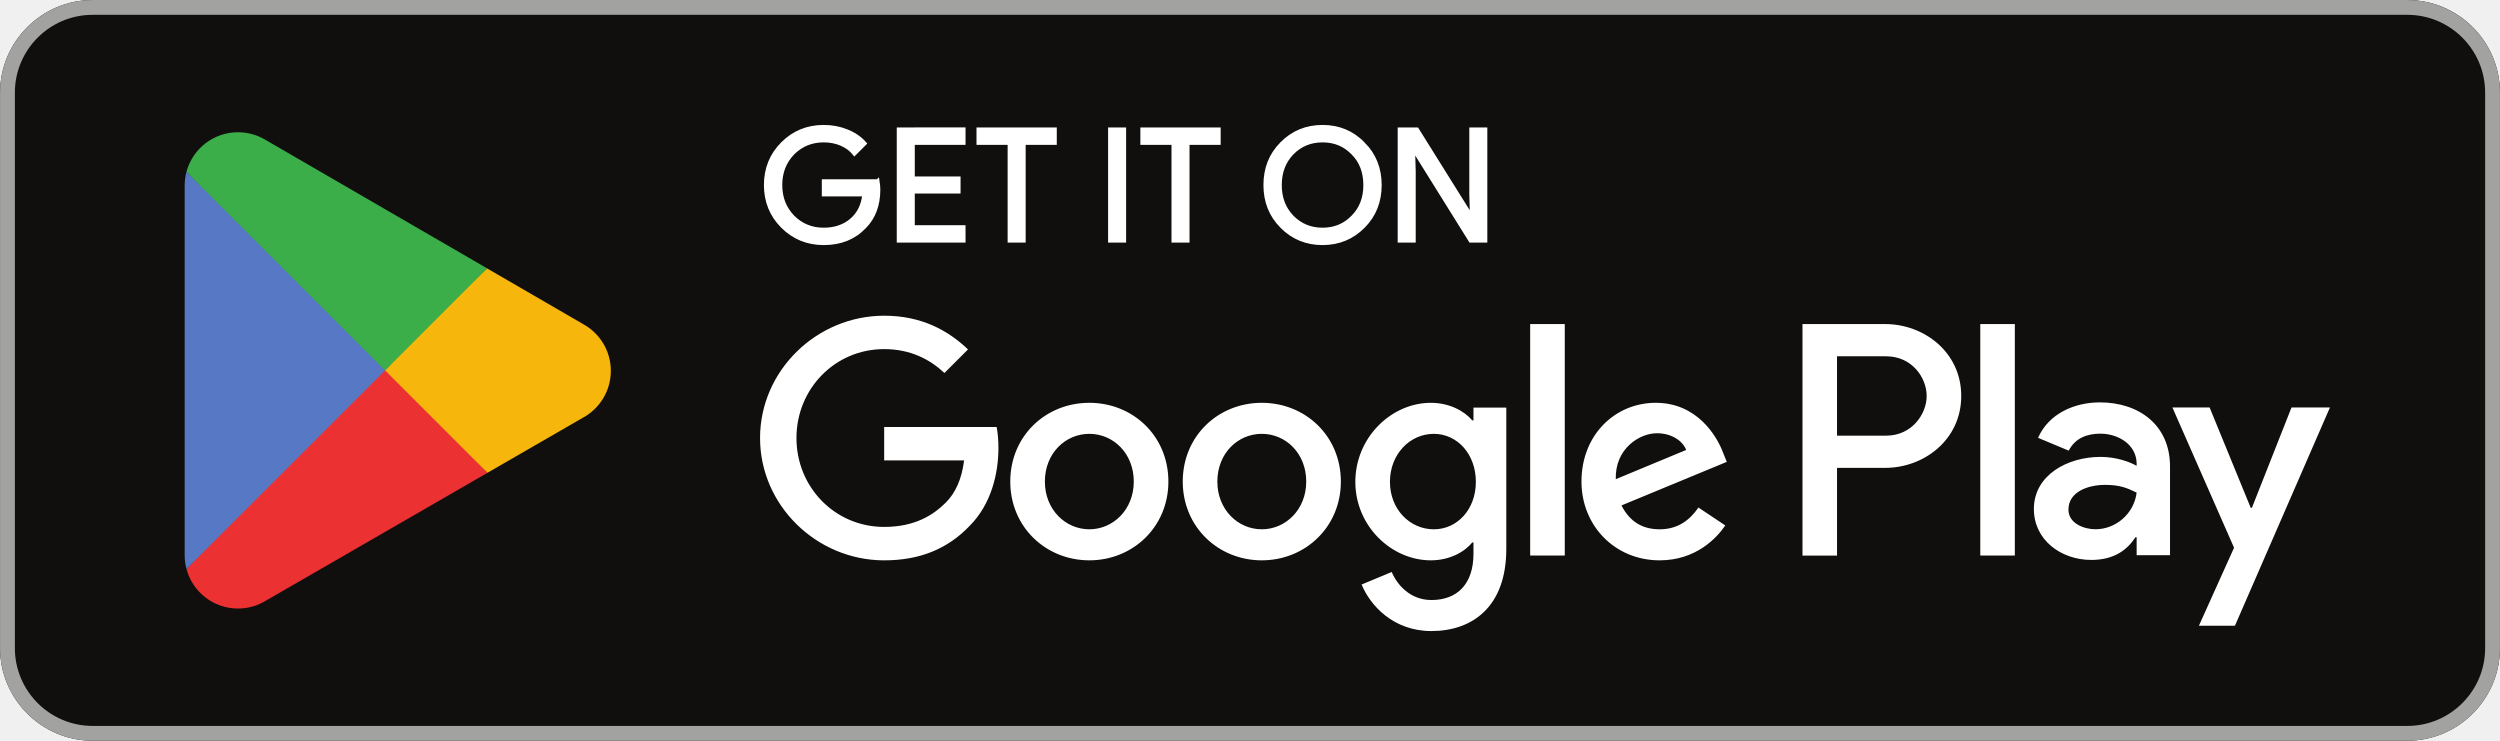
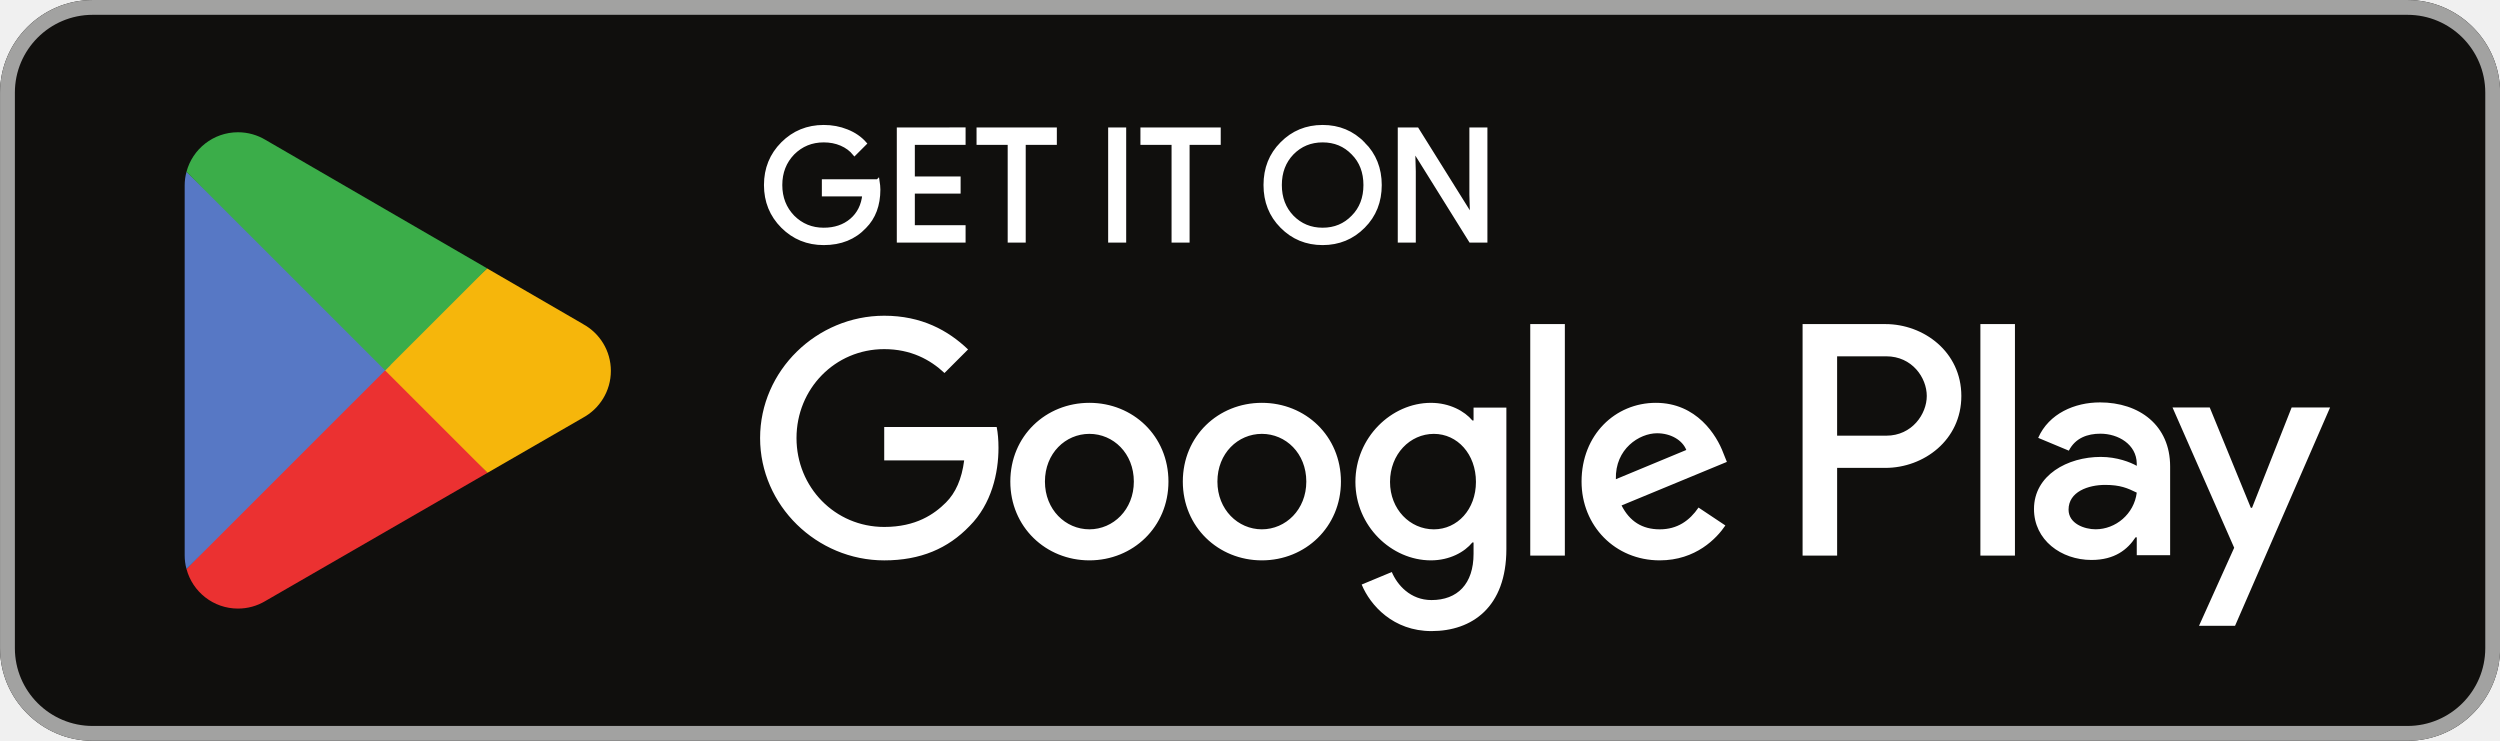
- <svg xmlns="http://www.w3.org/2000/svg" height="53.333" viewBox="0 0 180 53.333" width="180">
+ <svg xmlns="http://www.w3.org/2000/svg" viewBox="0 0 179.99 53.33">
  <g stroke-width=".133">
    <path d="m173.33 53.333h-166.66c-3.667 0-6.667-3-6.667-6.667v-39.999c0-3.667 3-6.667 6.667-6.667h166.66c3.667 0 6.667 3 6.667 6.667v39.999c0 3.667-3 6.667-6.667 6.667" fill="#100f0d" />
    <path d="m173.33.001h-166.66c-3.667 0-6.667 3-6.667 6.667v39.999c0 3.667 3 6.667 6.667 6.667h166.66c3.667 0 6.667-3 6.667-6.667v-39.999c0-3.667-3-6.667-6.667-6.667zm0 1.066c3.088 0 5.6 2.513 5.6 5.6v39.999c0 3.088-2.512 5.6-5.6 5.6h-166.66c-3.088 0-5.599-2.513-5.599-5.6v-39.999c0-3.088 2.511-5.6 5.599-5.6h166.66" fill="#a2a2a1" />
    <path d="m142.58 40h2.488v-16.669h-2.488zm22.409-10.664-2.852 7.226h-.085l-2.96-7.226h-2.68l4.44 10.1-2.532 5.619h2.595l6.841-15.718zm-14.11 8.771c-.813 0-1.951-.408-1.951-1.416 0-1.286 1.416-1.78 2.637-1.78 1.093 0 1.609.235 2.273.557-.193 1.544-1.523 2.638-2.96 2.638zm.301-9.135c-1.801 0-3.667.794-4.439 2.552l2.208.922c.472-.922 1.351-1.222 2.273-1.222 1.287 0 2.595.771 2.616 2.144v.171c-.451-.257-1.416-.643-2.595-.643-2.381 0-4.804 1.308-4.804 3.752 0 2.23 1.952 3.667 4.139 3.667 1.672 0 2.596-.751 3.173-1.63h.087v1.287h2.403v-6.391c0-2.959-2.211-4.61-5.061-4.61zm-15.376 2.394h-3.539v-5.713h3.539c1.86 0 2.916 1.54 2.916 2.857 0 1.292-1.056 2.857-2.916 2.857zm-.064-8.034h-5.961v16.669h2.487v-6.315h3.475c2.757 0 5.468-1.996 5.468-5.176 0-3.18-2.711-5.177-5.468-5.177zm-32.507 14.778c-1.719 0-3.157-1.44-3.157-3.415 0-1.998 1.438-3.458 3.157-3.458 1.697 0 3.029 1.46 3.029 3.458 0 1.975-1.332 3.415-3.029 3.415zm2.857-7.84h-.086c-.558-.666-1.633-1.267-2.985-1.267-2.836 0-5.435 2.492-5.435 5.692 0 3.179 2.599 5.649 5.435 5.649 1.353 0 2.427-.602 2.985-1.288h.086v.816c0 2.17-1.16 3.33-3.029 3.33-1.524 0-2.47-1.095-2.857-2.019l-2.169.902c.622 1.503 2.276 3.351 5.026 3.351 2.922 0 5.392-1.719 5.392-5.908v-10.181h-2.363zm4.082 9.73h2.491v-16.669h-2.491zm6.164-5.499c-.064-2.191 1.698-3.308 2.965-3.308.989 0 1.825.494 2.106 1.203zm7.733-1.891c-.472-1.267-1.911-3.608-4.854-3.608-2.922 0-5.349 2.298-5.349 5.671 0 3.179 2.406 5.671 5.628 5.671 2.599 0 4.103-1.589 4.726-2.513l-1.933-1.289c-.645.945-1.525 1.568-2.793 1.568-1.267 0-2.169-.58-2.748-1.719l7.582-3.136zm-60.409-1.868v2.406h5.756c-.172 1.353-.623 2.341-1.31 3.029-.838.837-2.148 1.761-4.446 1.761-3.544 0-6.315-2.857-6.315-6.401s2.771-6.401 6.315-6.401c1.912 0 3.308.752 4.339 1.719l1.697-1.697c-1.44-1.375-3.351-2.427-6.036-2.427-4.855 0-8.936 3.952-8.936 8.807 0 4.854 4.081 8.807 8.936 8.807 2.62 0 4.597-.859 6.143-2.47 1.59-1.59 2.084-3.823 2.084-5.628 0-.558-.043-1.073-.129-1.503zm14.772 7.367c-1.719 0-3.201-1.418-3.201-3.437 0-2.041 1.482-3.436 3.201-3.436 1.718 0 3.2 1.396 3.2 3.436 0 2.019-1.482 3.437-3.2 3.437zm0-9.107c-3.137 0-5.693 2.384-5.693 5.671 0 3.265 2.556 5.671 5.693 5.671 3.136 0 5.692-2.406 5.692-5.671 0-3.287-2.556-5.671-5.692-5.671zm12.417 9.107c-1.718 0-3.2-1.418-3.2-3.437 0-2.041 1.483-3.436 3.2-3.436 1.719 0 3.2 1.396 3.2 3.436 0 2.019-1.482 3.437-3.2 3.437zm0-9.107c-3.136 0-5.691 2.384-5.691 5.671 0 3.265 2.556 5.671 5.691 5.671 3.137 0 5.693-2.406 5.693-5.671 0-3.287-2.556-5.671-5.693-5.671" fill="#fff" />
    <path d="m27.622 25.899-14.194 15.066c.001.003.002.006.002.009.435 1.636 1.93 2.841 3.703 2.841.709 0 1.375-.192 1.945-.528l.045-.027 15.978-9.22-7.479-8.141" fill="#eb3131" />
    <path d="m41.983 23.334-.014-.009-6.898-3.999-7.772 6.916 7.799 7.798 6.862-3.959c1.203-.649 2.02-1.918 2.02-3.38 0-1.452-.806-2.714-1.997-3.365" fill="#f6b60b" />
    <path d="m13.426 12.37c-.085.315-.13.644-.13.987v26.623c0 .342.044.672.131.986l14.684-14.681-14.684-13.914" fill="#5778c5" />
    <path d="m27.727 26.668 7.347-7.345-15.96-9.253c-.58-.347-1.257-.548-1.982-.548-1.773 0-3.27 1.207-3.705 2.845-.001.002-.001.003-.001.004l14.3 14.298" fill="#3bad49" />
  </g>
  <path d="m63.193 13.042h-3.889v.963h2.915c-.079.785-.392 1.402-.919 1.85-.527.448-1.2.673-1.996.673-.873 0-1.613-.304-2.219-.908-.594-.617-.896-1.379-.896-2.298 0-.919.302-1.681.896-2.298.606-.604 1.346-.906 2.219-.906.448 0 .875.077 1.267.246.392.169.706.404.952.706l.74-.74c-.335-.381-.76-.673-1.288-.885-.527-.213-1.077-.315-1.671-.315-1.165 0-2.152.404-2.958 1.21-.806.808-1.21 1.804-1.21 2.981s.404 2.175 1.21 2.981c.806.806 1.794 1.21 2.958 1.21 1.223 0 2.198-.392 2.948-1.188.66-.662.998-1.558.998-2.679 0-.19-.023-.392-.056-.604zm1.507-3.733v8.025h4.685v-.985h-3.654v-2.546h3.296v-.963h-3.296v-2.544h3.654v-.988zm11.255.988v-.988h-5.514v.988h2.242v7.037h1.031v-7.037zm4.992-.988h-1.031v8.025h1.031zm6.807.988v-.988h-5.514v.988h2.241v7.037h1.031v-7.037zm10.406.056c-.796-.819-1.771-1.223-2.935-1.223-1.167 0-2.142.404-2.937 1.21-.796.796-1.187 1.794-1.187 2.981s.392 2.185 1.187 2.981c.796.806 1.771 1.21 2.937 1.21 1.154 0 2.139-.404 2.935-1.21.796-.796 1.187-1.794 1.187-2.981 0-1.177-.392-2.173-1.187-2.969zm-5.133.671c.594-.604 1.323-.906 2.198-.906.873 0 1.602.302 2.185.906.594.594.885 1.369.885 2.298 0 .931-.292 1.704-.885 2.298-.583.604-1.312.908-2.185.908-.875 0-1.604-.304-2.198-.908-.581-.606-.873-1.367-.873-2.298 0-.929.292-1.692.873-2.298zm8.771 1.312-.044-1.548h.044l4.079 6.546h1.077v-8.025h-1.031v4.696l.044 1.548h-.044l-3.9-6.244h-1.256v8.025h1.031z" fill="#fff" stroke="#fff" stroke-miterlimit="10" stroke-width=".267" />
</svg>
